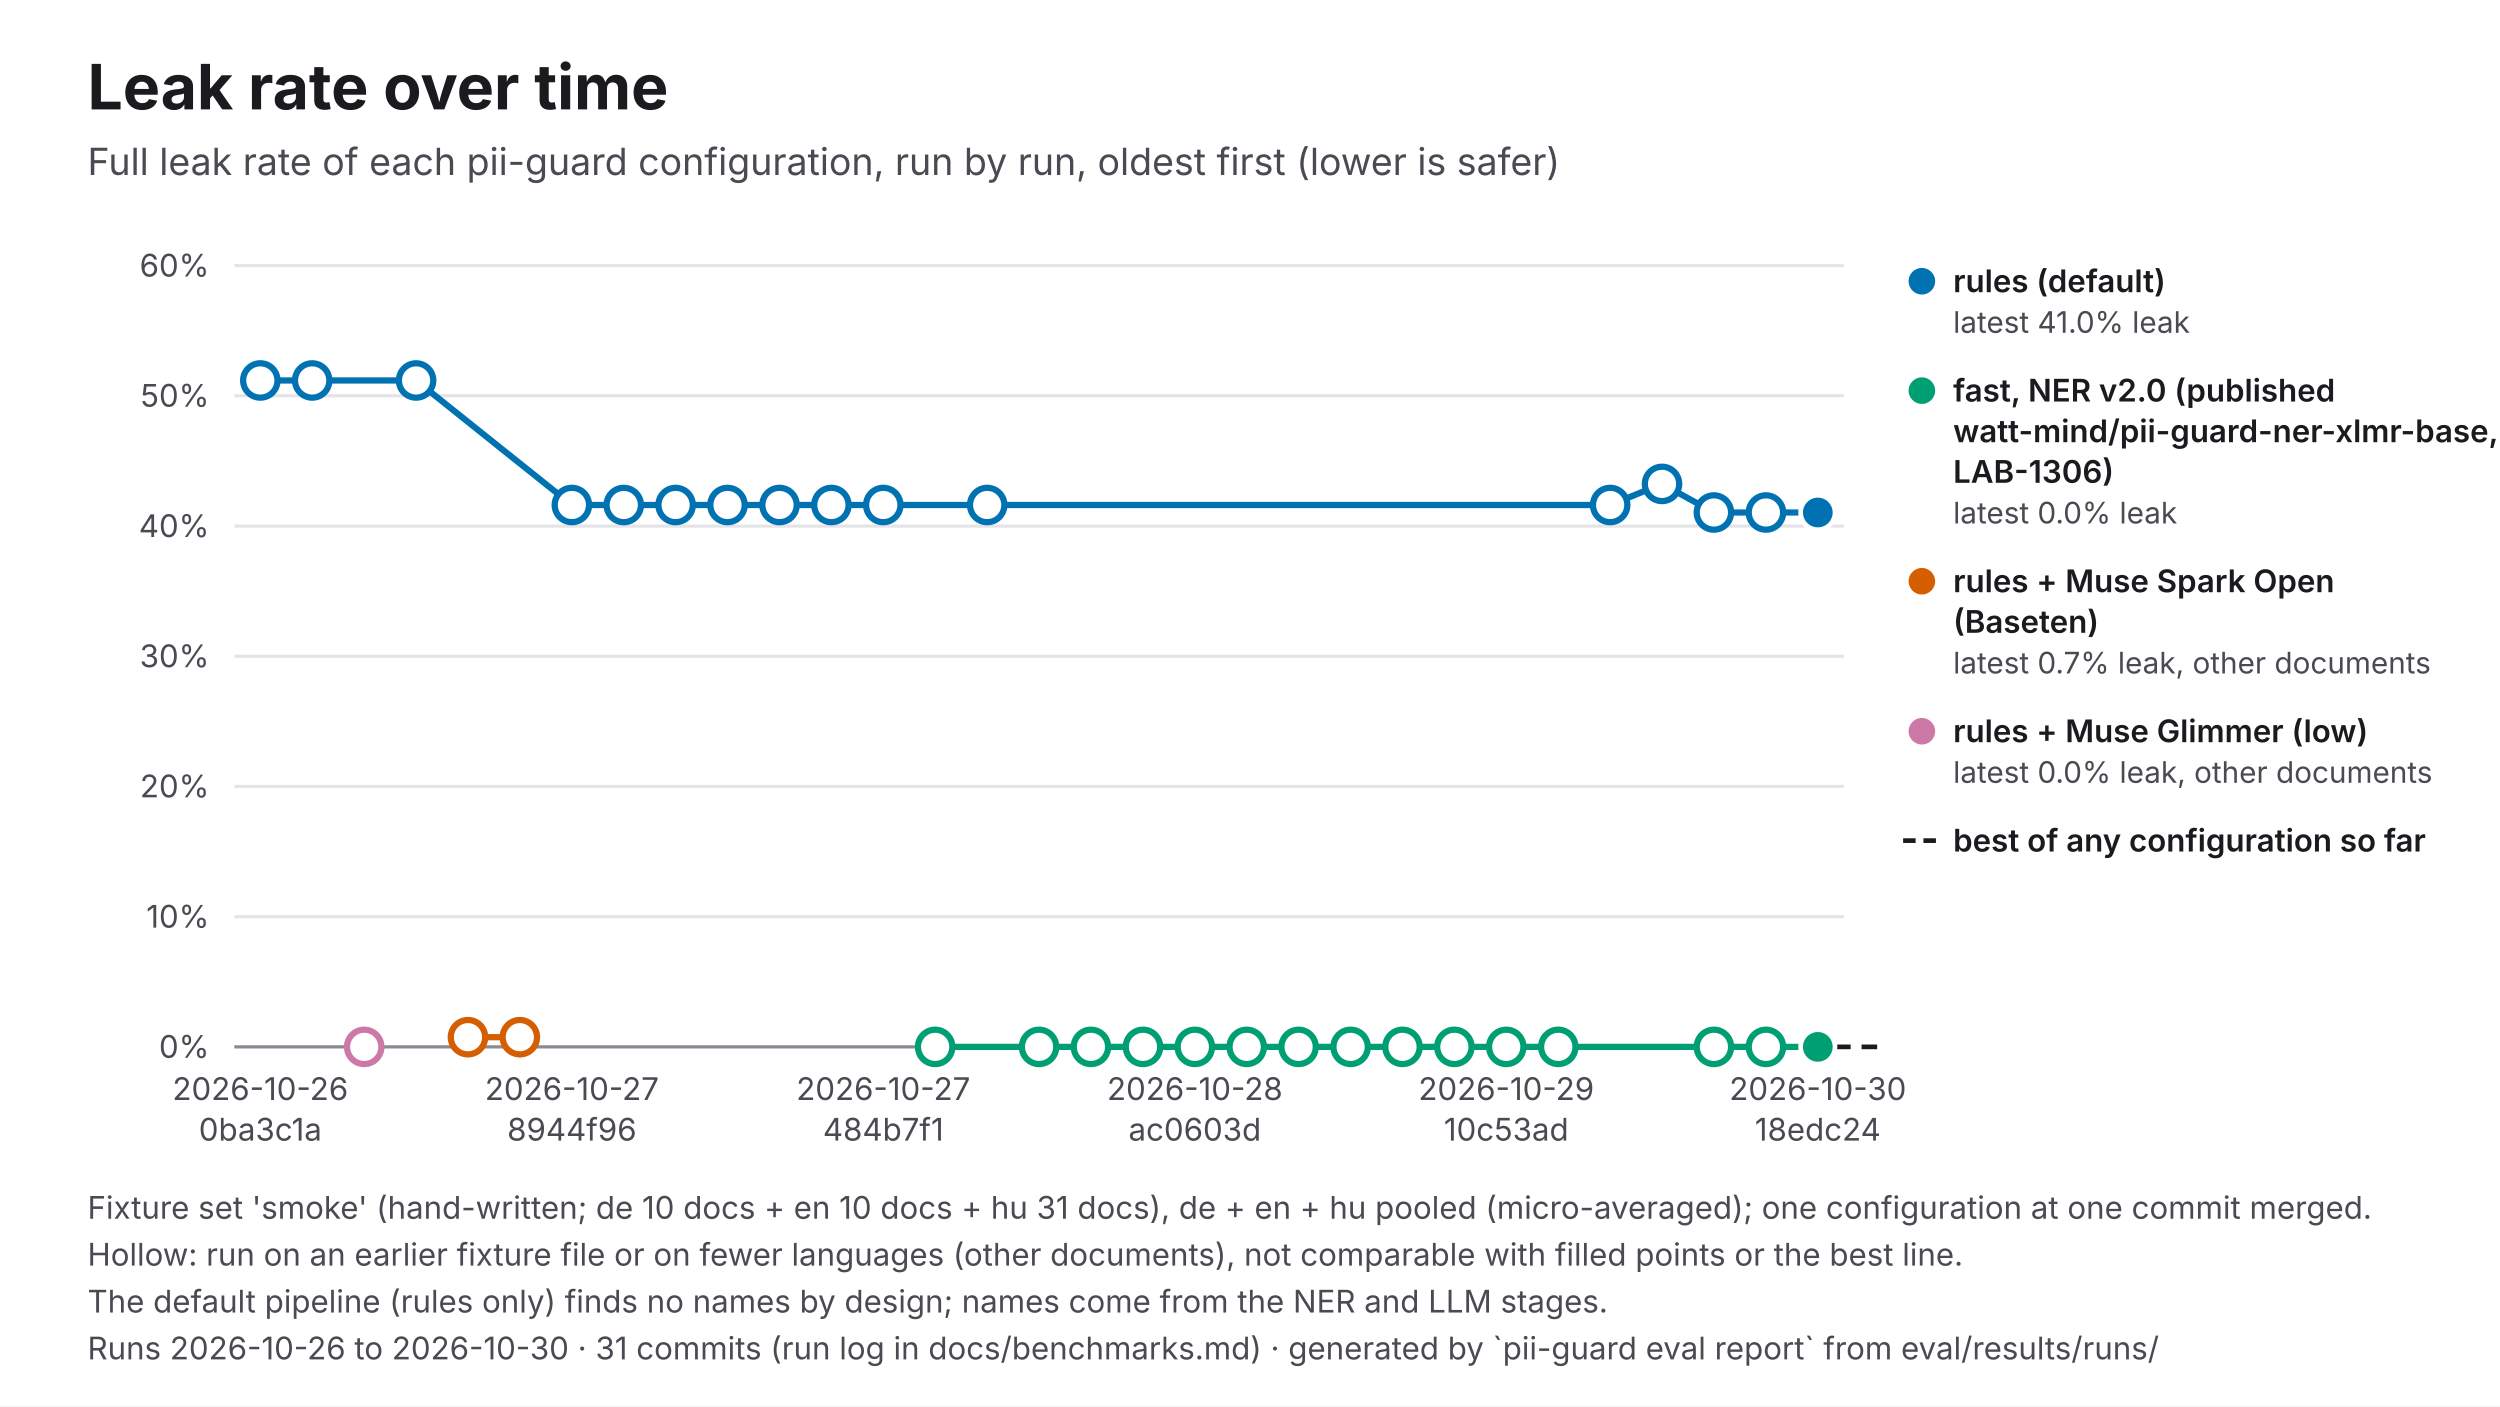
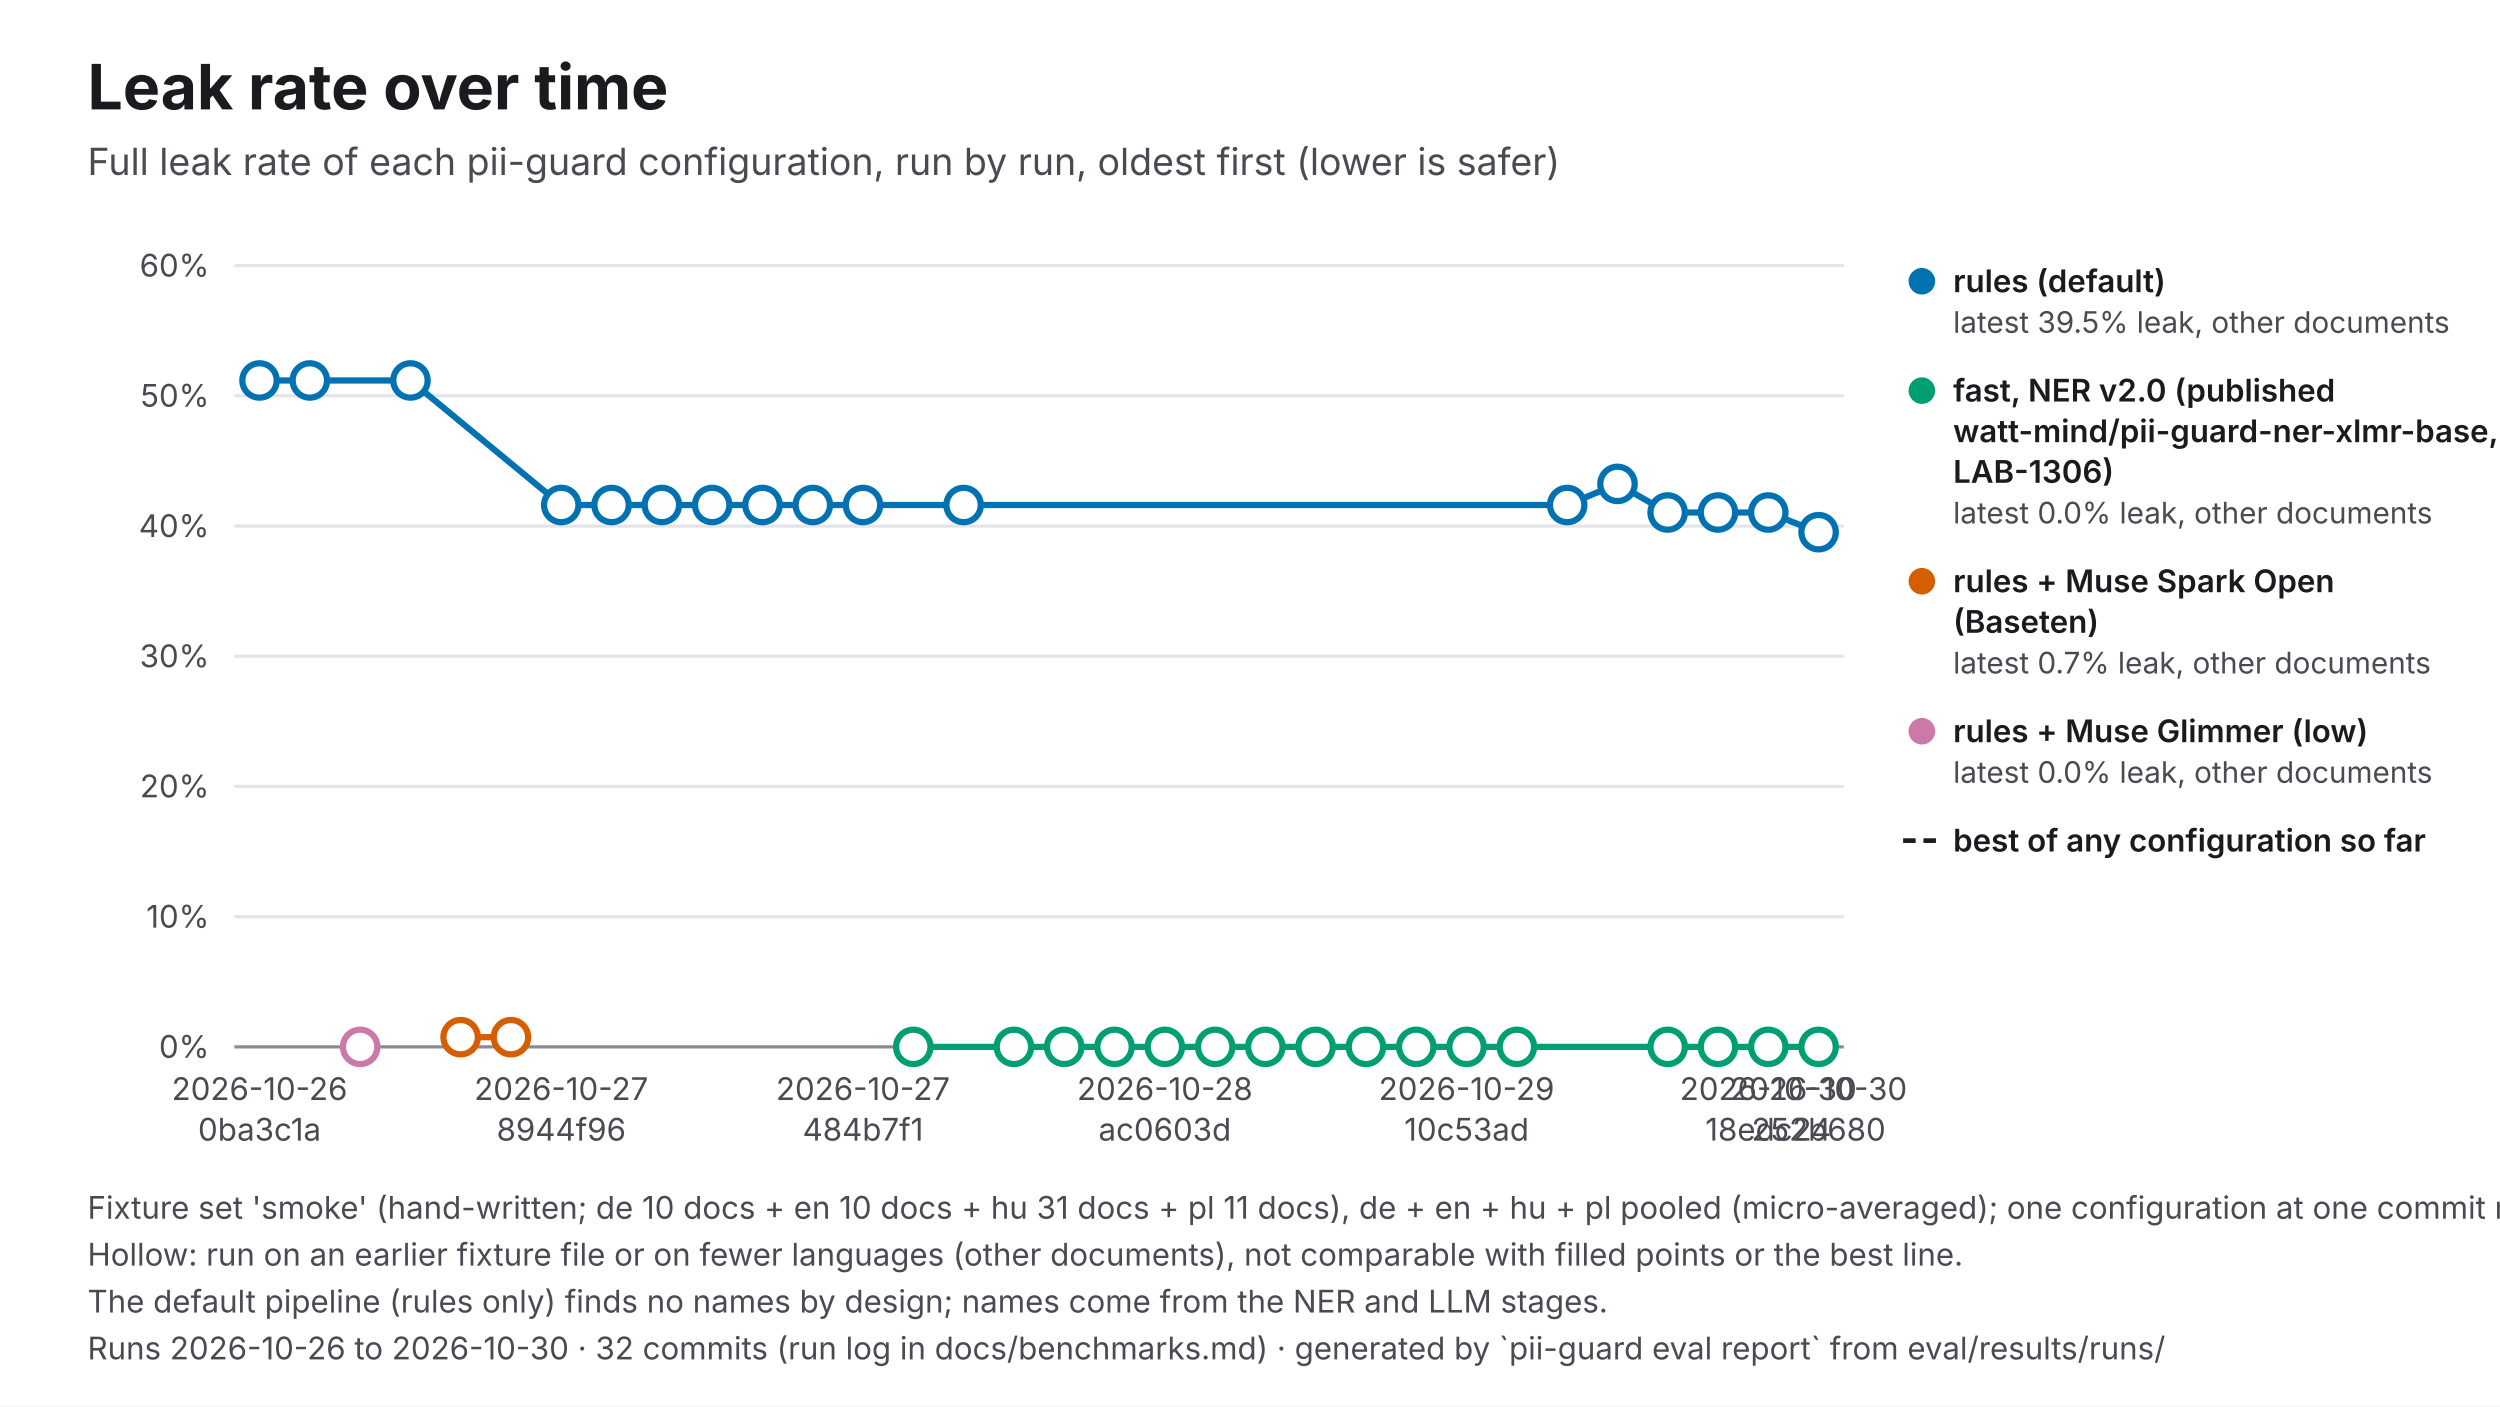
<svg xmlns="http://www.w3.org/2000/svg" viewBox="0 0 1600 900" width="1600" height="900" role="img" aria-labelledby="t d" font-family="Inter, 'Helvetica Neue', Helvetica, Arial, sans-serif">
  <rect width="1600" height="900" fill="#FFFFFF" />
  <text x="56" y="70" font-size="40" fill="#1B1B1F" font-weight="700">Leak rate over time</text>
  <text x="56" y="112" font-size="24" fill="#4A4A52">Full leak rate of each pii-guard configuration, run by run, oldest first (lower is safer)</text>
  <line x1="150" y1="670" x2="1180" y2="670" stroke="#E3E3E8" stroke-width="2" />
  <text x="134" y="677" font-size="20" fill="#4A4A52" text-anchor="end">0%</text>
  <line x1="150" y1="586.7" x2="1180" y2="586.7" stroke="#E3E3E8" stroke-width="2" />
  <text x="134" y="593.7" font-size="20" fill="#4A4A52" text-anchor="end">10%</text>
  <line x1="150" y1="503.3" x2="1180" y2="503.3" stroke="#E3E3E8" stroke-width="2" />
  <text x="134" y="510.3" font-size="20" fill="#4A4A52" text-anchor="end">20%</text>
  <line x1="150" y1="420" x2="1180" y2="420" stroke="#E3E3E8" stroke-width="2" />
  <text x="134" y="427" font-size="20" fill="#4A4A52" text-anchor="end">30%</text>
  <line x1="150" y1="336.7" x2="1180" y2="336.7" stroke="#E3E3E8" stroke-width="2" />
  <text x="134" y="343.7" font-size="20" fill="#4A4A52" text-anchor="end">40%</text>
  <line x1="150" y1="253.3" x2="1180" y2="253.3" stroke="#E3E3E8" stroke-width="2" />
  <text x="134" y="260.3" font-size="20" fill="#4A4A52" text-anchor="end">50%</text>
  <line x1="150" y1="170" x2="1180" y2="170" stroke="#E3E3E8" stroke-width="2" />
  <text x="134" y="177" font-size="20" fill="#4A4A52" text-anchor="end">60%</text>
-   <text x="166.6" y="704" font-size="20" fill="#4A4A52" text-anchor="middle">2026-10-26</text>
-   <text x="166.6" y="730" font-size="20" fill="#4A4A52" text-anchor="middle">0ba3c1a</text>
-   <text x="366" y="704" font-size="20" fill="#4A4A52" text-anchor="middle">2026-10-27</text>
-   <text x="366" y="730" font-size="20" fill="#4A4A52" text-anchor="middle">8944f96</text>
-   <text x="565.3" y="704" font-size="20" fill="#4A4A52" text-anchor="middle">2026-10-27</text>
-   <text x="565.3" y="730" font-size="20" fill="#4A4A52" text-anchor="middle">484b7f1</text>
-   <text x="764.7" y="704" font-size="20" fill="#4A4A52" text-anchor="middle">2026-10-28</text>
-   <text x="764.7" y="730" font-size="20" fill="#4A4A52" text-anchor="middle">ac0603d</text>
-   <text x="964" y="704" font-size="20" fill="#4A4A52" text-anchor="middle">2026-10-29</text>
-   <text x="964" y="730" font-size="20" fill="#4A4A52" text-anchor="middle">10c53ad</text>
-   <text x="1163.4" y="704" font-size="20" fill="#4A4A52" text-anchor="middle">2026-10-30</text>
-   <text x="1163.4" y="730" font-size="20" fill="#4A4A52" text-anchor="middle">18edc24</text>
+   <text x="166.1" y="704" font-size="20" fill="#4A4A52" text-anchor="middle">2026-10-26</text>
+   <text x="166.1" y="730" font-size="20" fill="#4A4A52" text-anchor="middle">0ba3c1a</text>
+   <text x="359.2" y="704" font-size="20" fill="#4A4A52" text-anchor="middle">2026-10-27</text>
+   <text x="359.2" y="730" font-size="20" fill="#4A4A52" text-anchor="middle">8944f96</text>
+   <text x="552.3" y="704" font-size="20" fill="#4A4A52" text-anchor="middle">2026-10-27</text>
+   <text x="552.3" y="730" font-size="20" fill="#4A4A52" text-anchor="middle">484b7f1</text>
+   <text x="745.5" y="704" font-size="20" fill="#4A4A52" text-anchor="middle">2026-10-28</text>
+   <text x="745.5" y="730" font-size="20" fill="#4A4A52" text-anchor="middle">ac0603d</text>
+   <text x="938.6" y="704" font-size="20" fill="#4A4A52" text-anchor="middle">2026-10-29</text>
+   <text x="938.6" y="730" font-size="20" fill="#4A4A52" text-anchor="middle">10c53ad</text>
+   <text x="1131.7" y="704" font-size="20" fill="#4A4A52" text-anchor="middle">2026-10-30</text>
+   <text x="1131.7" y="730" font-size="20" fill="#4A4A52" text-anchor="middle">18edc24</text>
+   <text x="1163.9" y="704" font-size="20" fill="#4A4A52" text-anchor="middle">2026-10-30</text>
+   <text x="1163.9" y="730" font-size="20" fill="#4A4A52" text-anchor="middle">252b680</text>
  <line x1="150" y1="670" x2="1180" y2="670" stroke="#8A8A93" stroke-width="2" />
-   <path d="M1123.4,670H1203.4" fill="none" stroke="#1B1B1F" stroke-width="3" stroke-dasharray="10 7" />
-   <path d="M166.6,243.5L199.8,243.5L266.3,243.5L366,323.2L399.2,323.2L432.4,323.2L465.6,323.2L498.9,323.2L532.1,323.2L565.3,323.2L631.8,323.2L1030.5,323.2L1063.7,309.7L1096.9,328L1130.2,328L1163.4,328" fill="none" stroke="#0072B2" stroke-width="4" />
-   <circle cx="166.6" cy="243.5" r="11" fill="#FFFFFF" stroke="#0072B2" stroke-width="4" />
-   <circle cx="199.8" cy="243.5" r="11" fill="#FFFFFF" stroke="#0072B2" stroke-width="4" />
-   <circle cx="266.3" cy="243.5" r="11" fill="#FFFFFF" stroke="#0072B2" stroke-width="4" />
-   <circle cx="366" cy="323.2" r="11" fill="#FFFFFF" stroke="#0072B2" stroke-width="4" />
-   <circle cx="399.2" cy="323.2" r="11" fill="#FFFFFF" stroke="#0072B2" stroke-width="4" />
-   <circle cx="432.4" cy="323.2" r="11" fill="#FFFFFF" stroke="#0072B2" stroke-width="4" />
-   <circle cx="465.6" cy="323.2" r="11" fill="#FFFFFF" stroke="#0072B2" stroke-width="4" />
-   <circle cx="498.9" cy="323.2" r="11" fill="#FFFFFF" stroke="#0072B2" stroke-width="4" />
-   <circle cx="532.1" cy="323.2" r="11" fill="#FFFFFF" stroke="#0072B2" stroke-width="4" />
-   <circle cx="565.3" cy="323.2" r="11" fill="#FFFFFF" stroke="#0072B2" stroke-width="4" />
-   <circle cx="631.8" cy="323.2" r="11" fill="#FFFFFF" stroke="#0072B2" stroke-width="4" />
-   <circle cx="1030.5" cy="323.2" r="11" fill="#FFFFFF" stroke="#0072B2" stroke-width="4" />
-   <circle cx="1063.7" cy="309.7" r="11" fill="#FFFFFF" stroke="#0072B2" stroke-width="4" />
-   <circle cx="1096.9" cy="328" r="11" fill="#FFFFFF" stroke="#0072B2" stroke-width="4" />
-   <circle cx="1130.2" cy="328" r="11" fill="#FFFFFF" stroke="#0072B2" stroke-width="4" />
-   <circle cx="1163.4" cy="328" r="11" fill="#0072B2" stroke="#FFFFFF" stroke-width="3" />
-   <path d="M598.5,670L665,670L698.2,670L731.5,670L764.7,670L797.9,670L831.1,670L864.4,670L897.6,670L930.8,670L964,670L997.3,670L1096.9,670L1130.2,670L1163.4,670" fill="none" stroke="#009E73" stroke-width="4" />
-   <circle cx="598.5" cy="670" r="11" fill="#FFFFFF" stroke="#009E73" stroke-width="4" />
-   <circle cx="665" cy="670" r="11" fill="#FFFFFF" stroke="#009E73" stroke-width="4" />
-   <circle cx="698.2" cy="670" r="11" fill="#FFFFFF" stroke="#009E73" stroke-width="4" />
-   <circle cx="731.5" cy="670" r="11" fill="#FFFFFF" stroke="#009E73" stroke-width="4" />
-   <circle cx="764.7" cy="670" r="11" fill="#FFFFFF" stroke="#009E73" stroke-width="4" />
-   <circle cx="797.9" cy="670" r="11" fill="#FFFFFF" stroke="#009E73" stroke-width="4" />
-   <circle cx="831.1" cy="670" r="11" fill="#FFFFFF" stroke="#009E73" stroke-width="4" />
-   <circle cx="864.4" cy="670" r="11" fill="#FFFFFF" stroke="#009E73" stroke-width="4" />
-   <circle cx="897.6" cy="670" r="11" fill="#FFFFFF" stroke="#009E73" stroke-width="4" />
-   <circle cx="930.8" cy="670" r="11" fill="#FFFFFF" stroke="#009E73" stroke-width="4" />
-   <circle cx="964" cy="670" r="11" fill="#FFFFFF" stroke="#009E73" stroke-width="4" />
-   <circle cx="997.3" cy="670" r="11" fill="#FFFFFF" stroke="#009E73" stroke-width="4" />
-   <circle cx="1096.9" cy="670" r="11" fill="#FFFFFF" stroke="#009E73" stroke-width="4" />
-   <circle cx="1130.2" cy="670" r="11" fill="#FFFFFF" stroke="#009E73" stroke-width="4" />
-   <circle cx="1163.4" cy="670" r="11" fill="#009E73" stroke="#FFFFFF" stroke-width="3" />
-   <path d="M299.5,663.8L332.7,663.8" fill="none" stroke="#D55E00" stroke-width="4" />
-   <circle cx="299.5" cy="663.8" r="11" fill="#FFFFFF" stroke="#D55E00" stroke-width="4" />
-   <circle cx="332.7" cy="663.8" r="11" fill="#FFFFFF" stroke="#D55E00" stroke-width="4" />
-   <circle cx="233.1" cy="670" r="11" fill="#FFFFFF" stroke="#CC79A7" stroke-width="4" />
+   <path d="M166.1,243.5L198.3,243.5L262.7,243.5L359.2,323.2L391.4,323.2L423.6,323.2L455.8,323.2L488,323.2L520.2,323.2L552.3,323.2L616.7,323.2L1003,323.2L1035.2,309.7L1067.3,328L1099.5,328L1131.7,328L1163.9,340.6" fill="none" stroke="#0072B2" stroke-width="4" />
+   <circle cx="166.1" cy="243.5" r="11" fill="#FFFFFF" stroke="#0072B2" stroke-width="4" />
+   <circle cx="198.3" cy="243.5" r="11" fill="#FFFFFF" stroke="#0072B2" stroke-width="4" />
+   <circle cx="262.7" cy="243.5" r="11" fill="#FFFFFF" stroke="#0072B2" stroke-width="4" />
+   <circle cx="359.2" cy="323.2" r="11" fill="#FFFFFF" stroke="#0072B2" stroke-width="4" />
+   <circle cx="391.4" cy="323.2" r="11" fill="#FFFFFF" stroke="#0072B2" stroke-width="4" />
+   <circle cx="423.6" cy="323.2" r="11" fill="#FFFFFF" stroke="#0072B2" stroke-width="4" />
+   <circle cx="455.8" cy="323.2" r="11" fill="#FFFFFF" stroke="#0072B2" stroke-width="4" />
+   <circle cx="488" cy="323.2" r="11" fill="#FFFFFF" stroke="#0072B2" stroke-width="4" />
+   <circle cx="520.2" cy="323.2" r="11" fill="#FFFFFF" stroke="#0072B2" stroke-width="4" />
+   <circle cx="552.3" cy="323.2" r="11" fill="#FFFFFF" stroke="#0072B2" stroke-width="4" />
+   <circle cx="616.7" cy="323.2" r="11" fill="#FFFFFF" stroke="#0072B2" stroke-width="4" />
+   <circle cx="1003" cy="323.2" r="11" fill="#FFFFFF" stroke="#0072B2" stroke-width="4" />
+   <circle cx="1035.2" cy="309.7" r="11" fill="#FFFFFF" stroke="#0072B2" stroke-width="4" />
+   <circle cx="1067.3" cy="328" r="11" fill="#FFFFFF" stroke="#0072B2" stroke-width="4" />
+   <circle cx="1099.5" cy="328" r="11" fill="#FFFFFF" stroke="#0072B2" stroke-width="4" />
+   <circle cx="1131.7" cy="328" r="11" fill="#FFFFFF" stroke="#0072B2" stroke-width="4" />
+   <circle cx="1163.9" cy="340.6" r="11" fill="#FFFFFF" stroke="#0072B2" stroke-width="4" />
+   <path d="M584.5,670L648.9,670L681.1,670L713.3,670L745.5,670L777.7,670L809.8,670L842,670L874.2,670L906.4,670L938.6,670L970.8,670L1067.3,670L1099.5,670L1131.7,670L1163.9,670" fill="none" stroke="#009E73" stroke-width="4" />
+   <circle cx="584.5" cy="670" r="11" fill="#FFFFFF" stroke="#009E73" stroke-width="4" />
+   <circle cx="648.9" cy="670" r="11" fill="#FFFFFF" stroke="#009E73" stroke-width="4" />
+   <circle cx="681.1" cy="670" r="11" fill="#FFFFFF" stroke="#009E73" stroke-width="4" />
+   <circle cx="713.3" cy="670" r="11" fill="#FFFFFF" stroke="#009E73" stroke-width="4" />
+   <circle cx="745.5" cy="670" r="11" fill="#FFFFFF" stroke="#009E73" stroke-width="4" />
+   <circle cx="777.7" cy="670" r="11" fill="#FFFFFF" stroke="#009E73" stroke-width="4" />
+   <circle cx="809.8" cy="670" r="11" fill="#FFFFFF" stroke="#009E73" stroke-width="4" />
+   <circle cx="842" cy="670" r="11" fill="#FFFFFF" stroke="#009E73" stroke-width="4" />
+   <circle cx="874.2" cy="670" r="11" fill="#FFFFFF" stroke="#009E73" stroke-width="4" />
+   <circle cx="906.4" cy="670" r="11" fill="#FFFFFF" stroke="#009E73" stroke-width="4" />
+   <circle cx="938.6" cy="670" r="11" fill="#FFFFFF" stroke="#009E73" stroke-width="4" />
+   <circle cx="970.8" cy="670" r="11" fill="#FFFFFF" stroke="#009E73" stroke-width="4" />
+   <circle cx="1067.3" cy="670" r="11" fill="#FFFFFF" stroke="#009E73" stroke-width="4" />
+   <circle cx="1099.5" cy="670" r="11" fill="#FFFFFF" stroke="#009E73" stroke-width="4" />
+   <circle cx="1131.7" cy="670" r="11" fill="#FFFFFF" stroke="#009E73" stroke-width="4" />
+   <circle cx="1163.9" cy="670" r="11" fill="#FFFFFF" stroke="#009E73" stroke-width="4" />
+   <path d="M294.8,663.8L327,663.8" fill="none" stroke="#D55E00" stroke-width="4" />
+   <circle cx="294.8" cy="663.8" r="11" fill="#FFFFFF" stroke="#D55E00" stroke-width="4" />
+   <circle cx="327" cy="663.8" r="11" fill="#FFFFFF" stroke="#D55E00" stroke-width="4" />
+   <circle cx="230.5" cy="670" r="11" fill="#FFFFFF" stroke="#CC79A7" stroke-width="4" />
  <circle cx="1230" cy="180" r="10" fill="#0072B2" stroke="#FFFFFF" stroke-width="3" />
  <text x="1250" y="187" font-size="20" fill="#1B1B1F" font-weight="600">rules (default)</text>
-   <text x="1250" y="213" font-size="19" fill="#4A4A52">latest 41.0% leak</text>
+   <text x="1250" y="213" font-size="19" fill="#4A4A52">latest 39.5% leak, other documents</text>
  <circle cx="1230" cy="250" r="10" fill="#009E73" stroke="#FFFFFF" stroke-width="3" />
  <text x="1250" y="257" font-size="20" fill="#1B1B1F" font-weight="600">fast, NER v2.0 (published</text>
  <text x="1250" y="283" font-size="20" fill="#1B1B1F" font-weight="600">watt-mind/pii-guard-ner-xlmr-base,</text>
  <text x="1250" y="309" font-size="20" fill="#1B1B1F" font-weight="600">LAB-1306)</text>
-   <text x="1250" y="335" font-size="19" fill="#4A4A52">latest 0.0% leak</text>
+   <text x="1250" y="335" font-size="19" fill="#4A4A52">latest 0.0% leak, other documents</text>
  <circle cx="1230" cy="372" r="10" fill="#D55E00" stroke="#FFFFFF" stroke-width="3" />
  <text x="1250" y="379" font-size="20" fill="#1B1B1F" font-weight="600">rules + Muse Spark Open</text>
  <text x="1250" y="405" font-size="20" fill="#1B1B1F" font-weight="600">(Baseten)</text>
  <text x="1250" y="431" font-size="19" fill="#4A4A52">latest 0.7% leak, other documents</text>
  <circle cx="1230" cy="468" r="10" fill="#CC79A7" stroke="#FFFFFF" stroke-width="3" />
  <text x="1250" y="475" font-size="20" fill="#1B1B1F" font-weight="600">rules + Muse Glimmer (low)</text>
  <text x="1250" y="501" font-size="19" fill="#4A4A52">latest 0.0% leak, other documents</text>
  <line x1="1218" y1="538" x2="1242" y2="538" stroke="#1B1B1F" stroke-width="3" stroke-dasharray="8 5" />
  <text x="1250" y="545" font-size="20" fill="#1B1B1F" font-weight="600">best of any configuration so far</text>
-   <text x="56" y="780" font-size="20" fill="#4A4A52">Fixture set 'smoke' (hand-written; de 10 docs + en 10 docs + hu 31 docs), de + en + hu pooled (micro-averaged); one configuration at one commit merged.</text>
+   <text x="56" y="780" font-size="20" fill="#4A4A52">Fixture set 'smoke' (hand-written; de 10 docs + en 10 docs + hu 31 docs + pl 11 docs), de + en + hu + pl pooled (micro-averaged); one configuration at one commit merged.</text>
  <text x="56" y="810" font-size="20" fill="#4A4A52">Hollow: run on an earlier fixture file or on fewer languages (other documents), not comparable with filled points or the best line.</text>
  <text x="56" y="840" font-size="20" fill="#4A4A52">The default pipeline (rules only) finds no names by design; names come from the NER and LLM stages.</text>
-   <text x="56" y="870" font-size="20" fill="#4A4A52">Runs 2026-10-26 to 2026-10-30 · 31 commits (run log in docs/benchmarks.md) · generated by `pii-guard eval report` from eval/results/runs/</text>
+   <text x="56" y="870" font-size="20" fill="#4A4A52">Runs 2026-10-26 to 2026-10-30 · 32 commits (run log in docs/benchmarks.md) · generated by `pii-guard eval report` from eval/results/runs/</text>
</svg>
